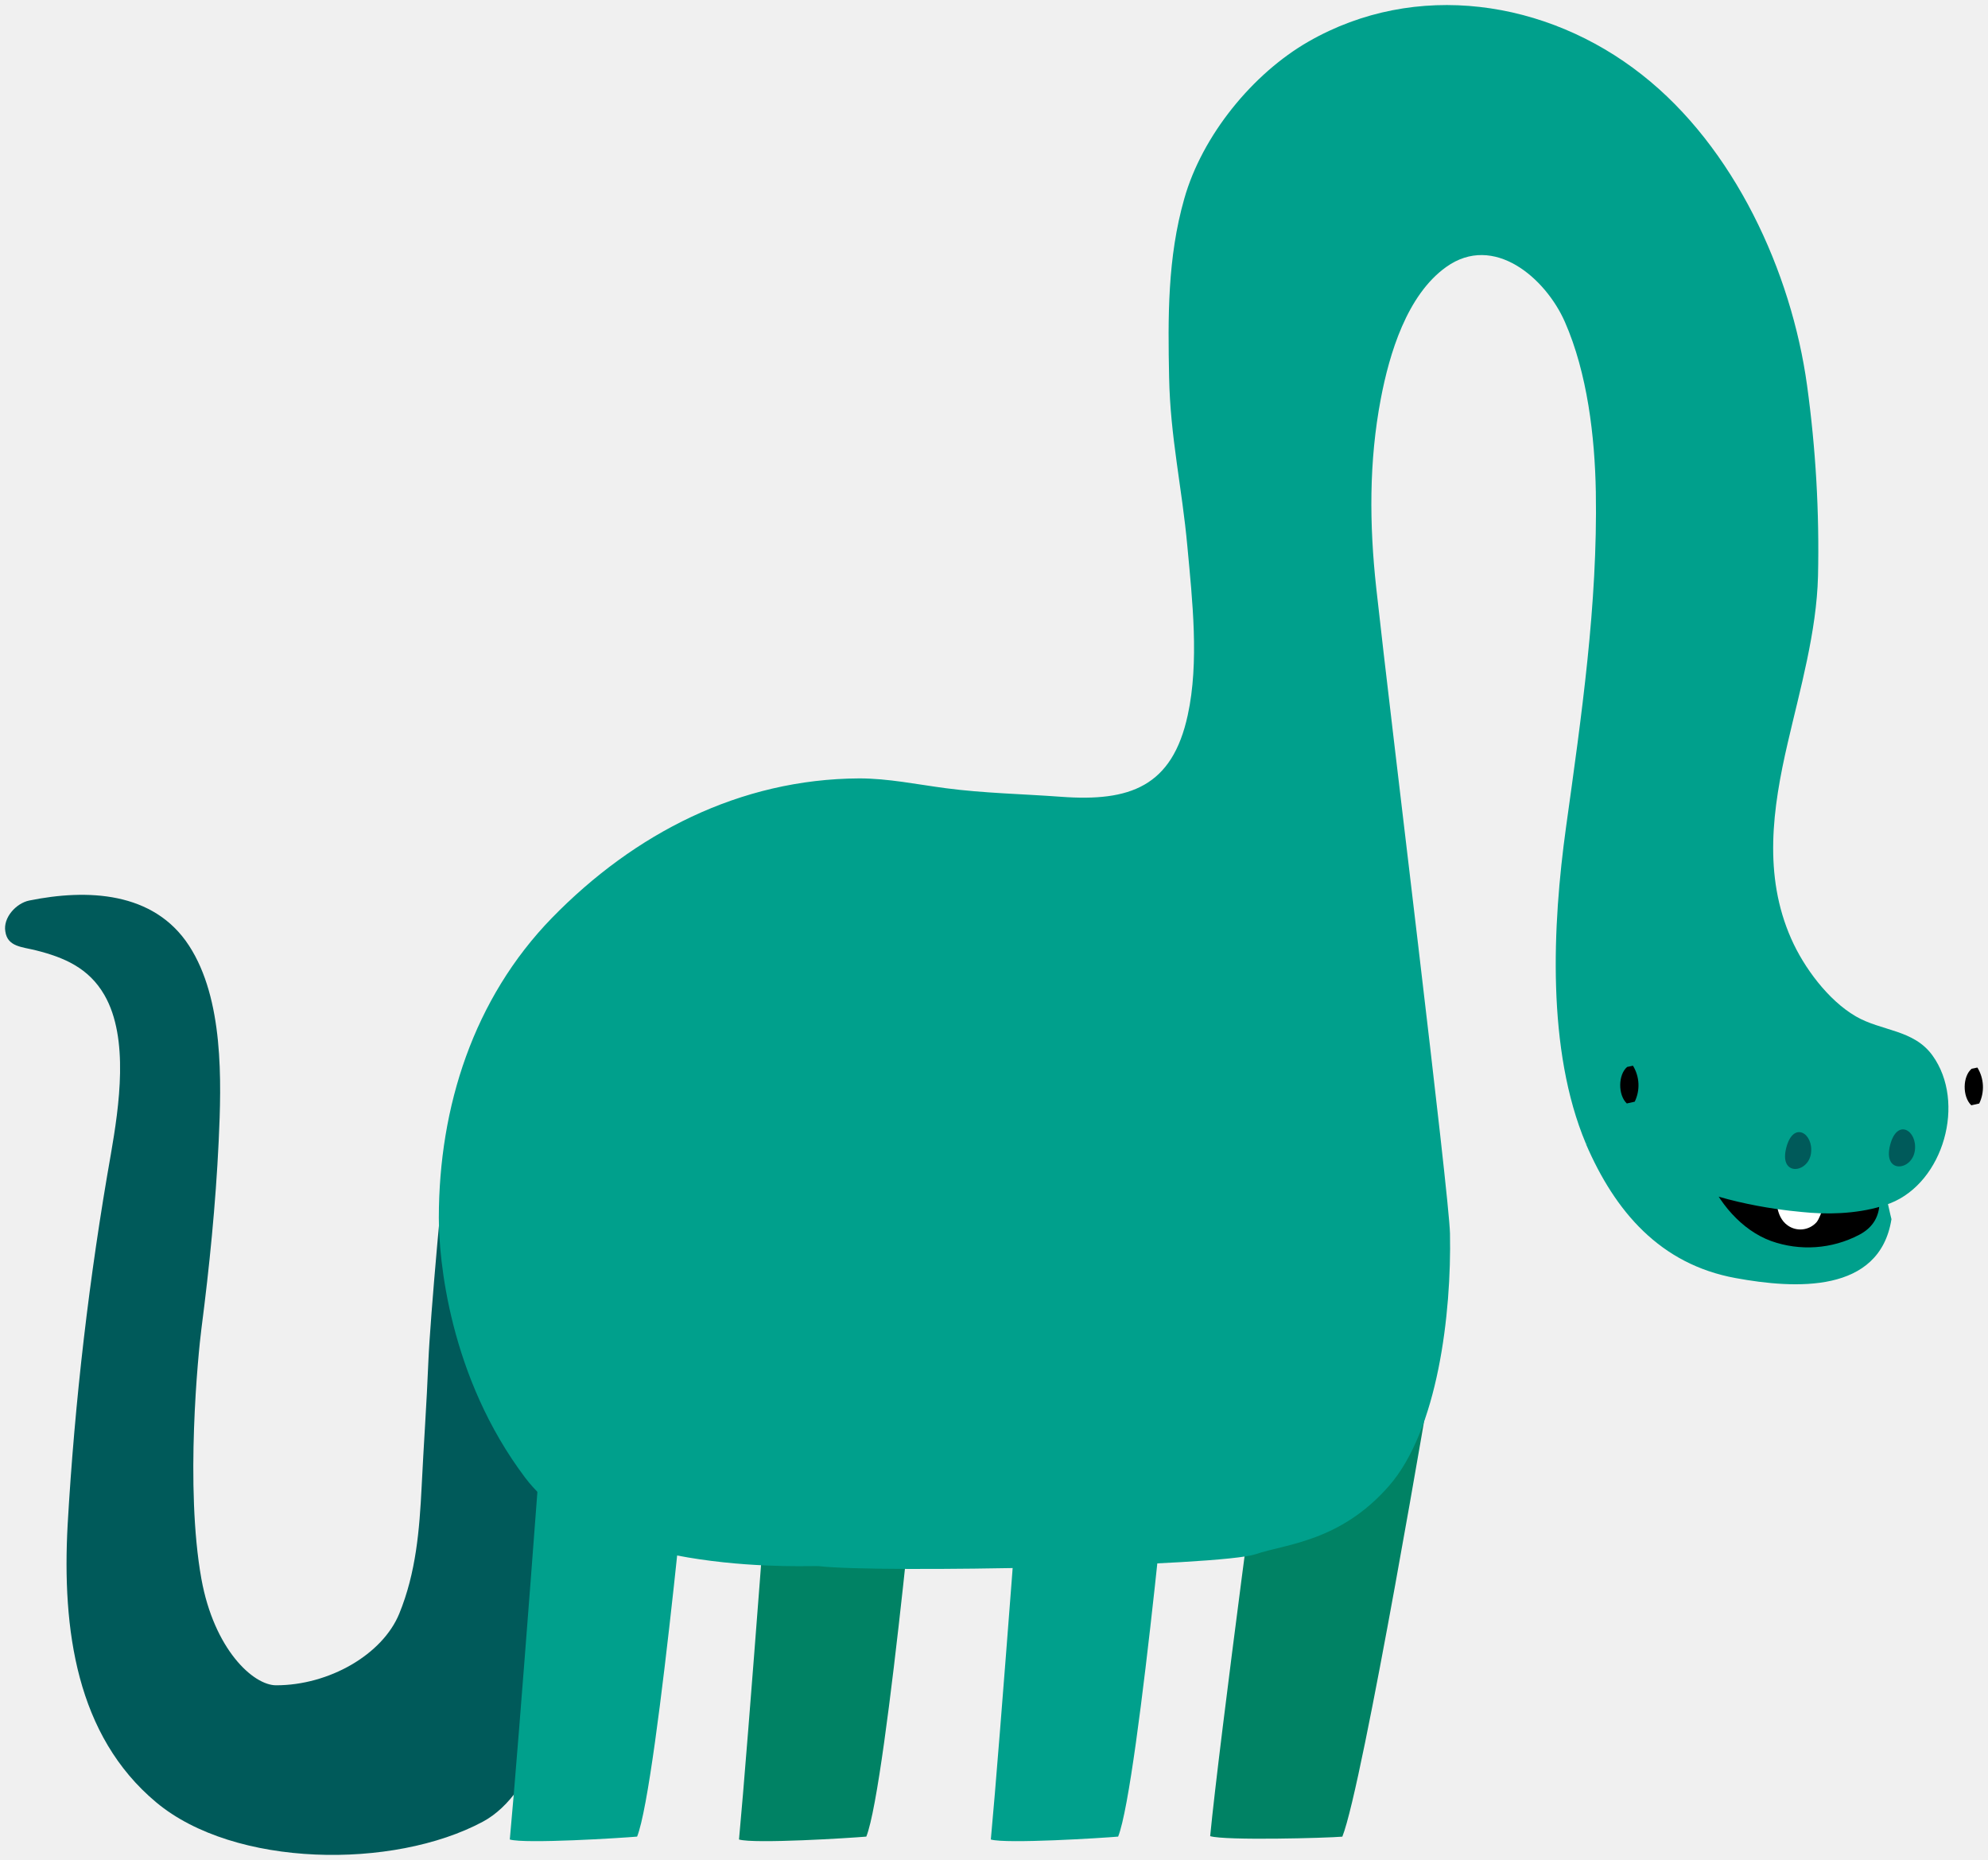
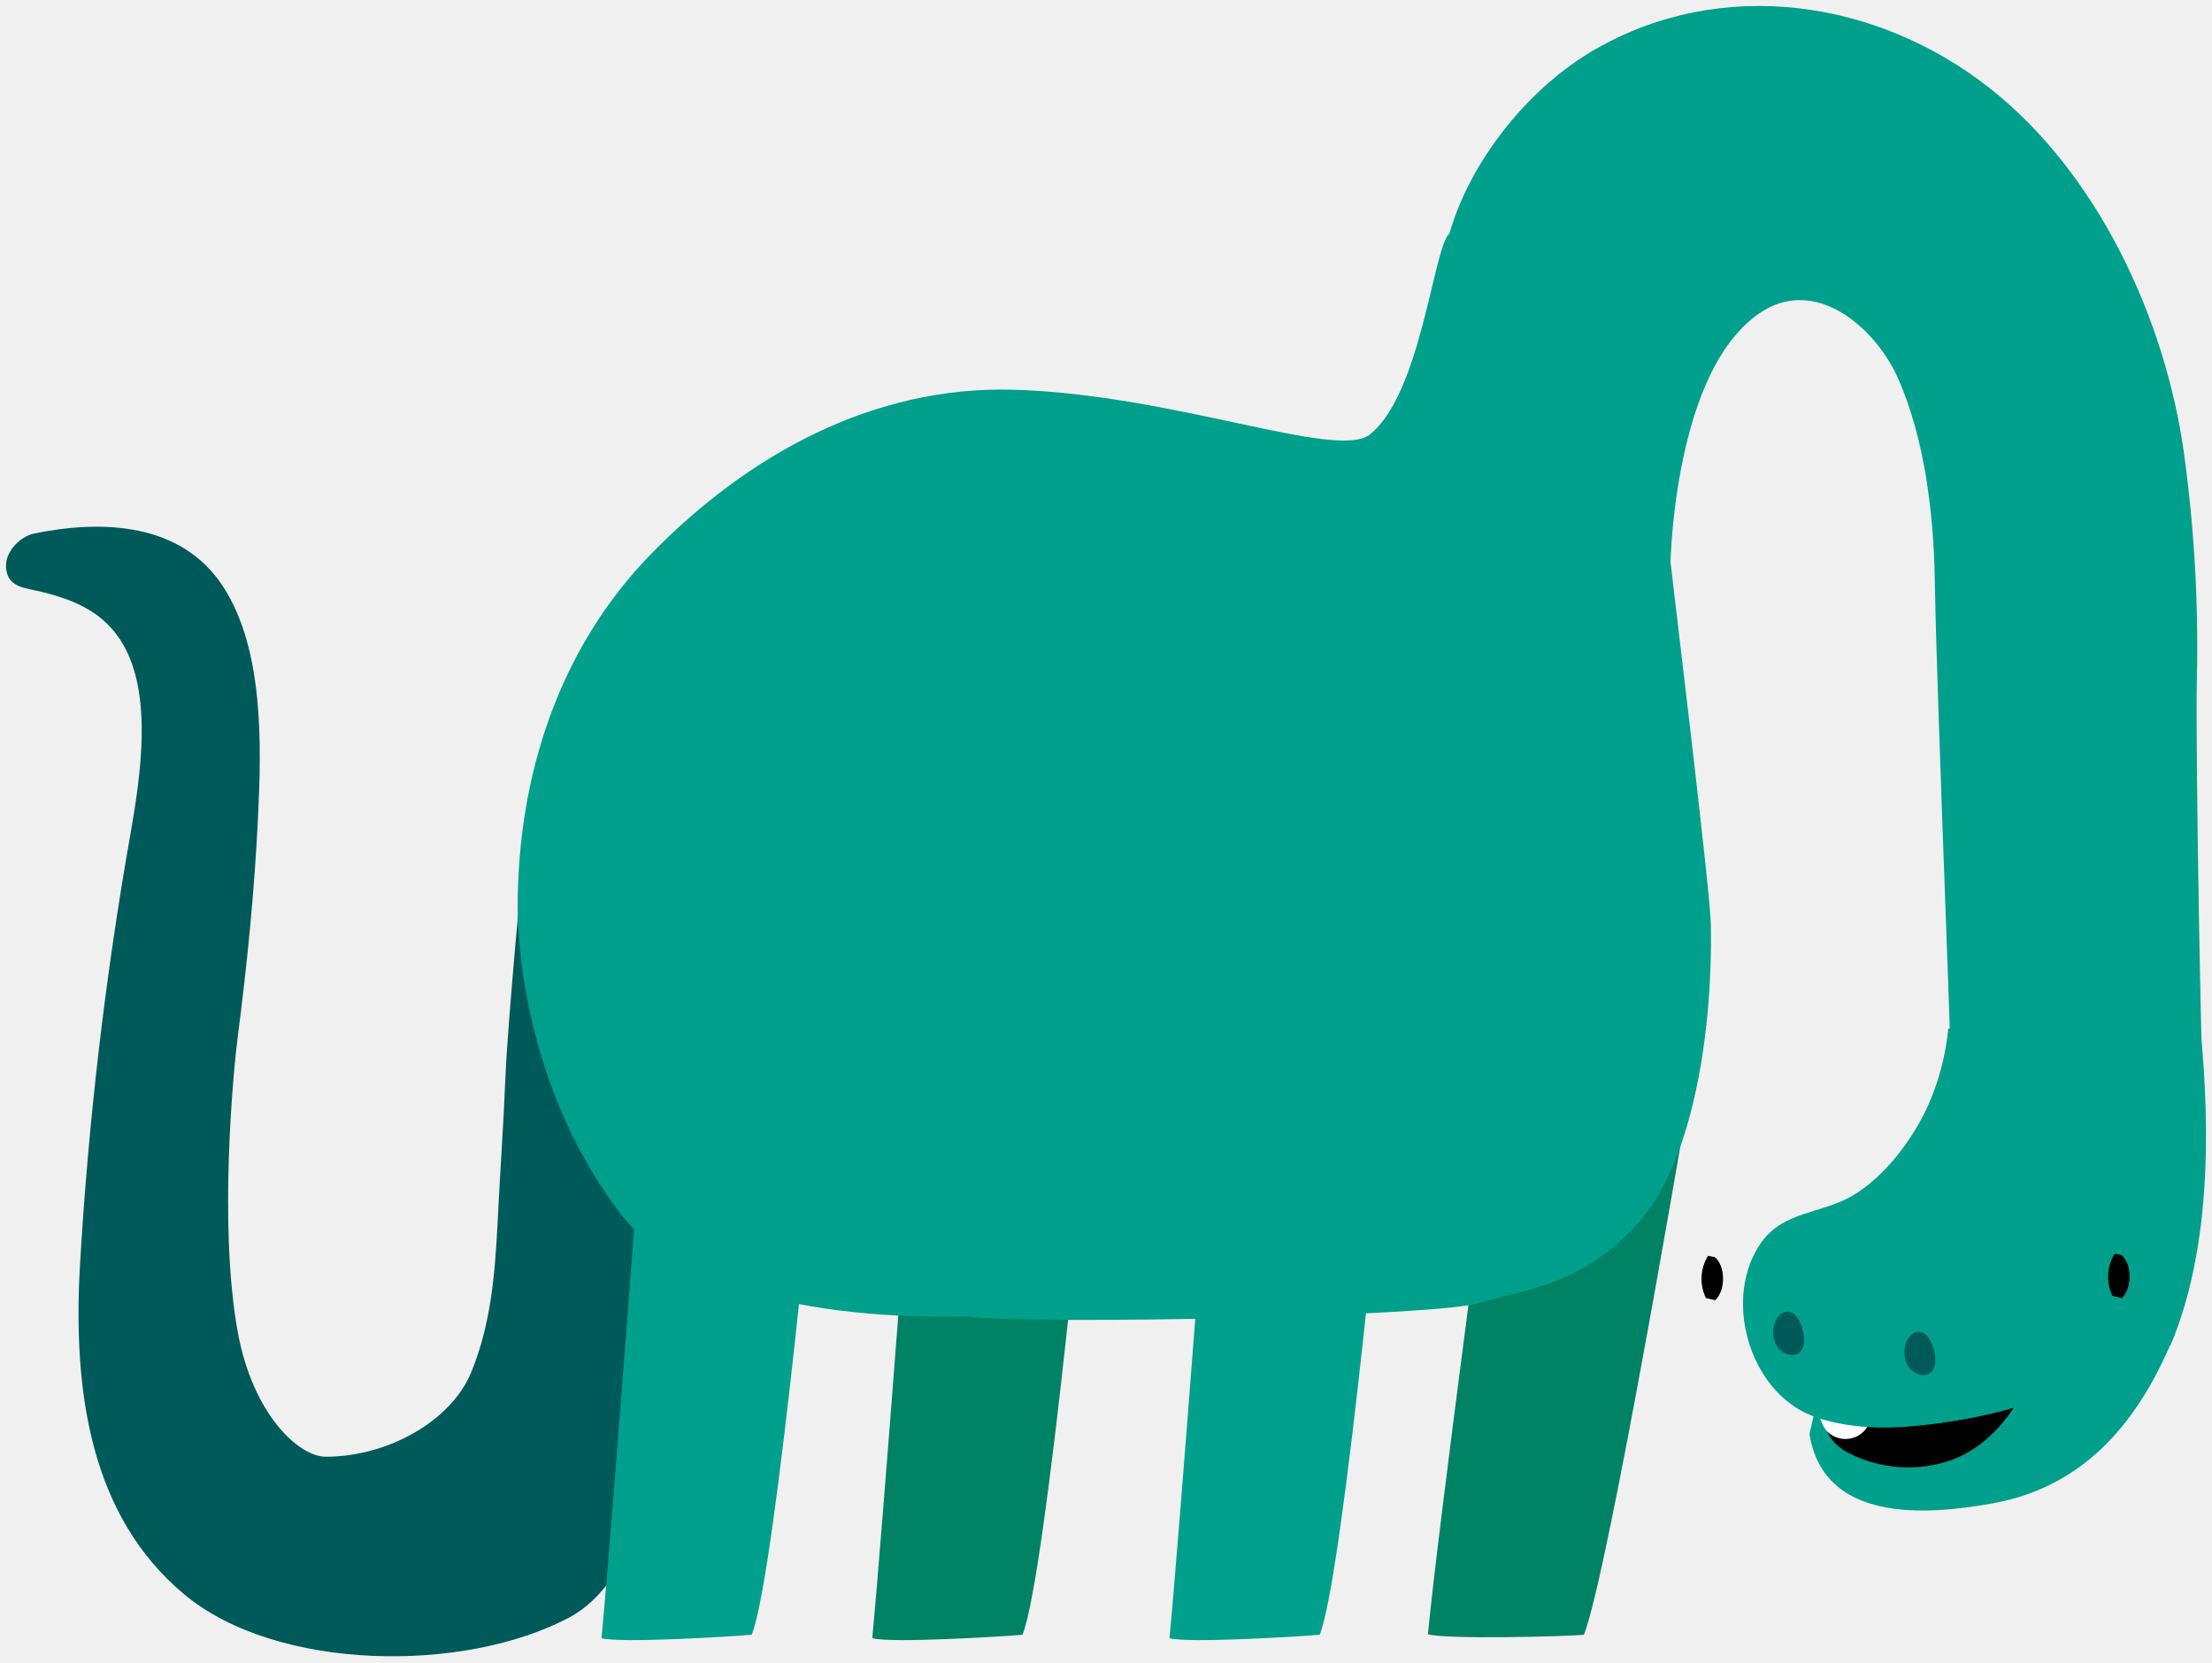
- <svg xmlns="http://www.w3.org/2000/svg" width="196.763" height="184.088" viewBox="-0.283 -0.067 196.763 184.088" version="1.1" xml:space="preserve">
-   <g>
-     <g id="Page-1" stroke="none" fill-rule="evenodd">
-       <g id="dinosaur1-a-[animals,dinosaur,alex-eben-meyer,sauropod]">
-         <g id="ID0.9878866821527481">
-           <g id="dinosaurs">
-             <g id="brontosaurus-a">
-               <g id="scratch_dinos03a">
-                 <path d="M 125.09 137.373 C 125.09 137.373 120.365 172.524 119.495 181.664 C 120.995 182.12 131.055 181.849 132.575 181.714 C 134.625 176.585 141.495 135.759 141.495 135.759 L 125.09 137.373 Z " id="Shape" fill="#008264" stroke-width="1" />
-                 <path d="M 76.36 137.373 C 76.36 137.373 73.725 172.855 72.86 181.995 C 74.36 182.446 83.94 181.844 85.46 181.709 C 87.515 176.575 91.2 135.969 91.2 135.969 L 76.36 137.373 Z " id="Shape" fill="#008264" stroke-width="1" />
-                 <path d="M 2.61 89.062 C 8.315 87.904 14.93 88.14 18.43 93.534 C 21.86 98.814 21.645 106.895 21.36 112.912 C 21.06 119.149 20.45 125.27 19.65 131.462 C 19.34 133.844 18.015 147.125 19.65 156.204 C 20.91 163.168 24.77 166.733 27.045 166.733 C 32.285 166.733 37.575 163.695 39.235 159.639 C 40.895 155.583 41.235 151.361 41.45 147.06 C 41.65 142.918 41.95 138.817 42.115 134.681 C 42.28 130.545 43.59 115.845 44.15 111.729 C 44.275 115.704 53.625 127.271 59.56 131.969 C 58.365 142.297 58.17 174.529 47.495 180.24 C 38.64 184.978 22.925 184.792 15.18 178.32 C 7.265 171.707 5.855 161.208 6.41 150.875 C 7.118 138.546 8.55 126.27 10.7 114.11 C 11.5 109.467 12.515 102.694 10.055 98.422 C 8.505 95.73 6.055 94.687 3.245 93.985 C 1.87 93.644 0.46 93.634 0.245 92.125 C 0.005 90.747 1.325 89.323 2.61 89.062 Z " id="Shape" fill="#005A5A" stroke-width="1" />
-                 <g id="Group-2">
-                   <path d="M 186.26 117.82 C 186.365 118.076 186.875 120.472 186.925 120.598 C 185.75 127.993 177.375 127.506 171.5 126.429 C 164.035 125.065 159.57 119.856 156.675 113.132 L 186.26 117.82 Z " id="Shape" fill="#00A08C" stroke-width="1" />
-                   <path d="M 185.56 116.888 C 185.47 117.504 186.73 120.578 183.73 122.147 C 181.035 123.56 177.875 123.782 175.01 122.759 C 172.095 121.696 169.74 118.928 168.585 115.955 L 185.56 116.888 Z " id="Shape" fill="#000000" stroke-width="1" />
-                   <path d="M 180.515 118.196 C 180.515 118.196 180.015 120.277 179.515 120.894 C 178.782 121.72 177.546 121.858 176.65 121.214 C 175.36 120.307 175.565 118.281 175.565 118.281 L 180.515 118.196 Z " id="Shape" fill="#FFFFFF" stroke-width="1" />
-                 </g>
-                 <path d="M 54.355 90.772 C 62.49 82.434 72.935 77.029 84.77 76.974 C 87.62 76.974 90.485 77.571 93.305 77.942 C 97.085 78.443 100.94 78.513 104.745 78.794 C 111.545 79.295 115.745 77.791 117.275 70.707 C 118.42 65.473 117.73 59.346 117.24 54.037 C 116.7 48.111 115.55 43.248 115.43 37.291 C 115.31 31.335 115.265 25.449 116.93 19.603 C 118.7 13.346 123.7 7.215 129.23 4.046 C 139.835 -2.036 152.805 -0.105 162.23 7.33 C 171.34 14.484 177.025 26.788 178.575 38.104 C 179.434 44.348 179.796 50.652 179.655 56.955 C 179.515 62.47 177.885 68.135 176.655 73.47 C 175.155 79.942 174.225 86.56 177 92.837 C 178.25 95.68 180.66 98.934 183.39 100.523 C 185.93 102.002 189.125 101.812 190.99 104.404 C 194.325 109.036 192.085 116.938 186.82 119.018 C 184.455 119.946 181.45 120.157 178.95 119.966 C 177.2 119.826 171.07 119.324 165.54 116.817 C 161.665 115.058 159.93 115.008 156.675 113.107 C 152.79 103.867 153.365 91.549 154.715 81.807 C 156.24 70.827 157.855 59.747 157.665 48.627 C 157.57 43.152 156.825 36.86 154.605 31.801 C 152.7 27.46 147.565 22.992 142.855 26.357 C 138.965 29.134 137.23 34.945 136.385 39.392 C 135.2 45.599 135.245 51.856 135.93 58.118 C 137.405 71.595 143.16 118.221 143.23 122.027 C 143.385 129.918 142.03 141.474 137.185 147.009 C 132.34 152.545 126.95 152.745 123.99 153.758 C 120.52 154.946 86.7 155.638 80.77 154.941 C 80.63 154.821 59.245 156.189 51.705 146.197 C 44.165 136.205 43.145 124.533 43.15 120.432 C 43.165 109.488 46.575 98.768 54.355 90.772 Z " id="Shape" fill="#00A08C" stroke-width="1" />
-                 <path d="M 101.285 137.373 C 101.285 137.373 98.65 172.855 97.785 181.995 C 99.285 182.446 108.865 181.844 110.385 181.709 C 112.435 176.58 116.12 135.974 116.12 135.974 L 101.285 137.373 Z " id="Shape" fill="#00A08C" stroke-width="1" />
-                 <path d="M 53.675 137.373 C 53.675 137.373 51.04 172.855 50.175 181.995 C 51.675 182.446 61.255 181.844 62.775 181.709 C 64.83 176.58 68.51 135.974 68.51 135.974 L 53.675 137.373 Z " id="Shape" fill="#00A08C" stroke-width="1" />
-                 <g id="Group">
-                   <path d="M 178.96 114.08 C 179.23 112.105 177.21 110.816 176.51 113.539 C 175.775 116.416 178.7 116.055 178.96 114.08 Z " id="Shape" fill="#005A5A" stroke-width="1" />
-                   <path d="M 189.24 113.809 C 189.51 111.834 187.49 110.545 186.79 113.268 C 186.055 116.161 188.97 115.815 189.24 113.809 Z " id="Shape" fill="#005A5A" stroke-width="1" />
-                   <path d="M 194.825 109.327 L 195.61 109.152 C 196.161 108.012 196.093 106.67 195.43 105.592 L 194.86 105.712 C 193.96 106.464 193.935 108.475 194.825 109.327 Z " id="Shape" fill="#000000" stroke-width="1" />
-                   <path d="M 160.73 109.147 L 161.515 108.971 C 162.067 107.833 162.001 106.49 161.34 105.411 L 160.765 105.532 C 159.87 106.289 159.84 108.294 160.73 109.147 Z " id="Shape" fill="#000000" stroke-width="1" />
-                 </g>
-               </g>
-             </g>
-           </g>
+ <svg xmlns="http://www.w3.org/2000/svg" version="1.1" width="185.528" height="139.454" viewBox="-0.11 -0.432 185.528 139.454">
+   <g id="ID0.8851484144106507">
+     <g id="Page-1">
+       <g id="dinosaur1-b-[animals,dinosaur,alex-eben-meyer,sauropod]">
+         <path id="Shape" fill="#008264" stroke="none" stroke-width="1" d="M 125.25 92.5 C 125.25 92.5 120.525 127.555 119.655 136.67 C 121.155 137.125 131.215 136.855 132.735 136.72 C 134.785 131.605 141.655 90.89 141.655 90.89 L 125.25 92.5 Z " />
+         <path id="Shape" fill="#008264" stroke="none" stroke-width="1" d="M 76.55 92.5 C 76.55 92.5 73.915 127.885 73.05 137 C 74.55 137.45 84.13 136.85 85.65 136.715 C 87.705 131.595 91.39 91.1 91.39 91.1 L 76.55 92.5 Z " />
+         <path id="Shape" fill="#005A5A" stroke="none" stroke-width="1" d="M 2.783 44.32 C 8.488 43.165 15.103 43.4 18.603 48.78 C 22.033 54.045 21.818 62.105 21.533 68.105 C 21.233 74.325 20.623 80.43 19.823 86.605 C 19.513 88.98 18.188 102.225 19.823 111.28 C 21.083 118.225 24.943 121.78 27.218 121.78 C 32.458 121.78 37.748 118.75 39.408 114.705 C 41.068 110.66 41.408 106.45 41.623 102.16 C 41.823 98.03 42.123 93.94 42.288 89.815 C 42.453 85.69 43.763 71.03 44.323 66.925 C 44.448 70.89 53.798 82.425 59.733 87.11 C 58.538 97.41 58.343 129.555 47.668 135.25 C 38.813 139.975 23.098 139.79 15.353 133.335 C 7.438 126.74 6.028 116.27 6.583 105.965 C 7.291 93.67 8.723 81.427 10.873 69.3 C 11.673 64.67 12.688 57.915 10.228 53.655 C 8.678 50.97 6.228 49.93 3.418 49.23 C 2.043 48.89 0.633 48.88 0.418 47.375 C 0.178 46 1.498 44.58 2.783 44.32 Z " />
+         <path id="Shape" fill="#00A08C" stroke="none" stroke-width="1" d="M 54.513 46.025 C 62.648 37.71 73.098 31.92 84.928 32.265 C 98.358 32.655 111.993 38.19 114.763 36.03 C 119.073 32.67 120.103 20.375 121.443 19.17 L 138.243 31.965 C 140.453 50.555 143.358 74.5 143.388 77.2 C 143.543 85.07 142.188 96.595 137.343 102.115 C 132.498 107.635 127.108 107.835 124.148 108.845 C 120.678 110.03 86.858 110.72 80.928 110.025 C 80.788 109.905 59.403 111.27 51.863 101.305 C 44.323 91.34 43.303 79.7 43.308 75.61 C 43.323 64.69 46.733 54 54.513 46.025 Z " />
+         <path id="Shape" fill="#00A08C" stroke="none" stroke-width="1" d="M 101.48 92.5 C 101.48 92.5 98.845 127.885 97.98 137 C 99.48 137.45 109.06 136.85 110.58 136.715 C 112.63 131.6 116.315 91.105 116.315 91.105 L 101.48 92.5 Z " />
+         <path id="Shape" fill="#00A08C" stroke="none" stroke-width="1" d="M 53.84 92.5 C 53.84 92.5 51.205 127.885 50.34 137 C 51.84 137.45 61.42 136.85 62.94 136.715 C 64.995 131.6 68.675 91.105 68.675 91.105 L 53.84 92.5 Z " />
+         <g id="Group-2">
+           <path id="Shape" fill="#00A08C" stroke="none" stroke-width="1" d="M 152.32 117.09 C 152.215 117.345 151.705 119.735 151.655 119.86 C 152.83 127.24 161.205 126.755 167.08 125.68 C 174.545 124.315 179.01 119.12 181.905 112.42 L 152.32 117.09 Z " />
+           <path id="Shape" fill="#000000" stroke="none" stroke-width="1" d="M 153.051 116.185 C 153.141 116.8 151.886 119.865 154.881 121.435 C 157.578 122.842 160.739 123.063 163.606 122.045 C 166.516 120.985 168.871 118.22 170.026 115.26 L 153.051 116.185 Z " />
+           <path id="Shape" fill="#FFFFFF" stroke="none" stroke-width="1" d="M 152.038 116.875 C 152.038 116.875 152.538 118.955 153.063 119.57 C 153.797 120.392 155.031 120.529 155.928 119.89 C 157.218 118.985 157.013 116.965 157.013 116.965 L 152.038 116.875 Z " />
+           <path id="Shape" fill="#00A08C" stroke="none" stroke-width="1" d="M 163.298 85.85 C 163.089 88.046 162.532 90.194 161.648 92.215 C 160.393 95.05 157.983 98.3 155.253 99.885 C 152.713 101.385 149.523 101.165 147.653 103.75 C 144.318 108.37 146.558 116.25 151.828 118.325 C 154.188 119.255 157.193 119.46 159.693 119.27 C 161.413 119.135 167.548 118.62 173.078 116.115 C 176.958 114.36 178.688 114.31 181.943 112.42 C 185.233 104.615 185.323 94.635 184.443 85.85 L 163.298 85.85 Z " />
+         </g>
+         <path id="Shape" fill="#00A08C" stroke="none" stroke-width="1" d="M 142.57 75.58 L 119.295 75.58 C 120.445 74.325 121.295 72.555 121.795 70.13 C 122.945 64.91 122.25 58.8 121.765 53.51 C 121.22 47.6 120.075 42.745 119.955 36.81 C 119.835 30.875 119.79 24.995 121.455 19.17 C 123.24 12.93 128.225 6.81 133.75 3.67 C 144.355 -2.395 157.325 -0.465 166.75 6.945 C 175.84 14.085 181.525 26.35 183.075 37.65 C 183.933 43.878 184.292 50.165 184.15 56.45 C 184.015 61.95 184.515 91.64 184.85 95.765 L 163.625 93.89 C 163.775 92.47 162.355 59.22 162.165 48.13 C 162.07 42.675 161.325 36.395 159.105 31.355 C 157.2 27.02 152.065 22.565 147.35 25.925 C 143.465 28.695 141.73 34.49 140.88 38.925 C 139.7 45.11 139.74 51.35 140.425 57.595 C 140.895 61.445 141.675 68.05 142.57 75.58 Z " />
+         <g id="Group">
+           <path id="Shape" fill="#005A5A" stroke="none" stroke-width="1" d="M 159.646 113.385 C 159.376 111.415 161.396 110.135 162.096 112.845 C 162.831 115.715 159.916 115.36 159.646 113.385 Z " />
+           <path id="Shape" fill="#005A5A" stroke="none" stroke-width="1" d="M 148.639 111.705 C 148.374 109.735 150.394 108.45 151.089 111.165 C 151.829 114.035 148.909 113.675 148.639 111.705 Z " />
+           <path id="Shape" fill="#000000" stroke="none" stroke-width="1" d="M 143.754 108.65 L 142.974 108.47 C 142.42 107.337 142.486 105.998 143.149 104.925 L 143.724 105.04 C 144.619 105.79 144.644 107.795 143.754 108.65 Z " />
+           <path id="Shape" fill="#000000" stroke="none" stroke-width="1" d="M 177.86 108.47 L 177.075 108.29 C 176.523 107.156 176.589 105.819 177.25 104.745 L 177.825 104.86 C 178.715 105.61 178.74 107.615 177.86 108.47 Z " />
        </g>
      </g>
    </g>
  </g>
</svg>
